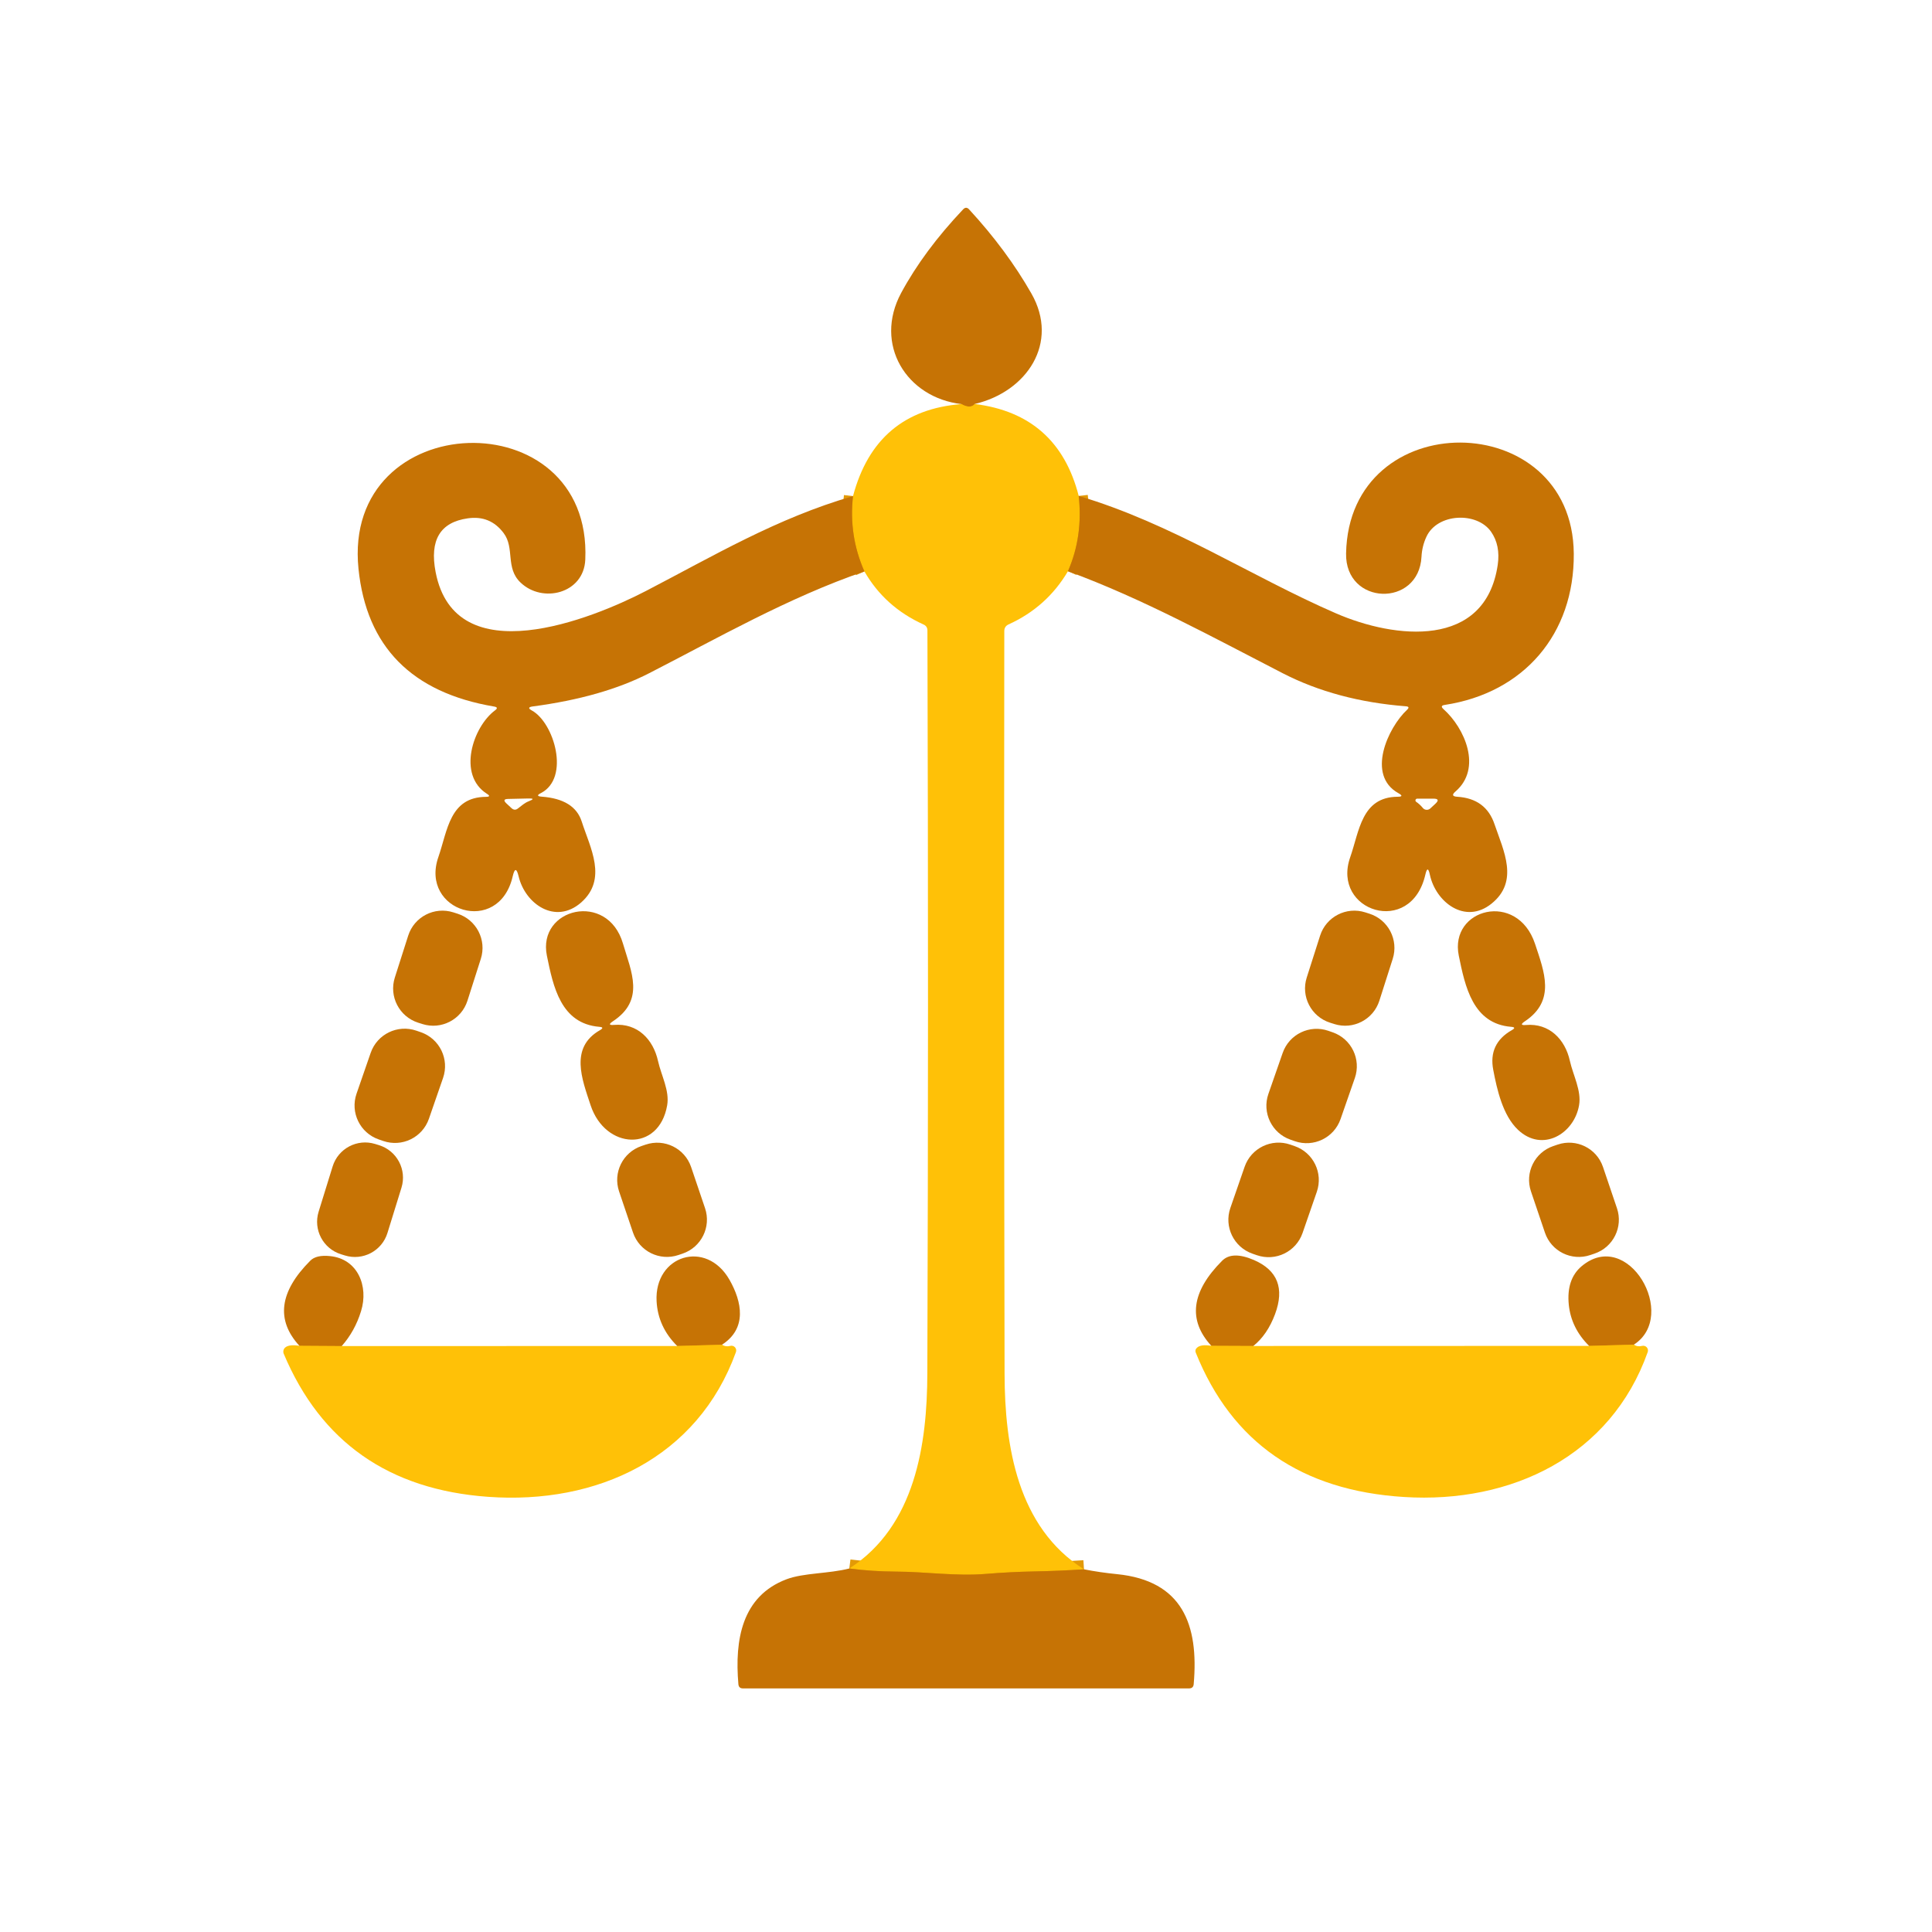
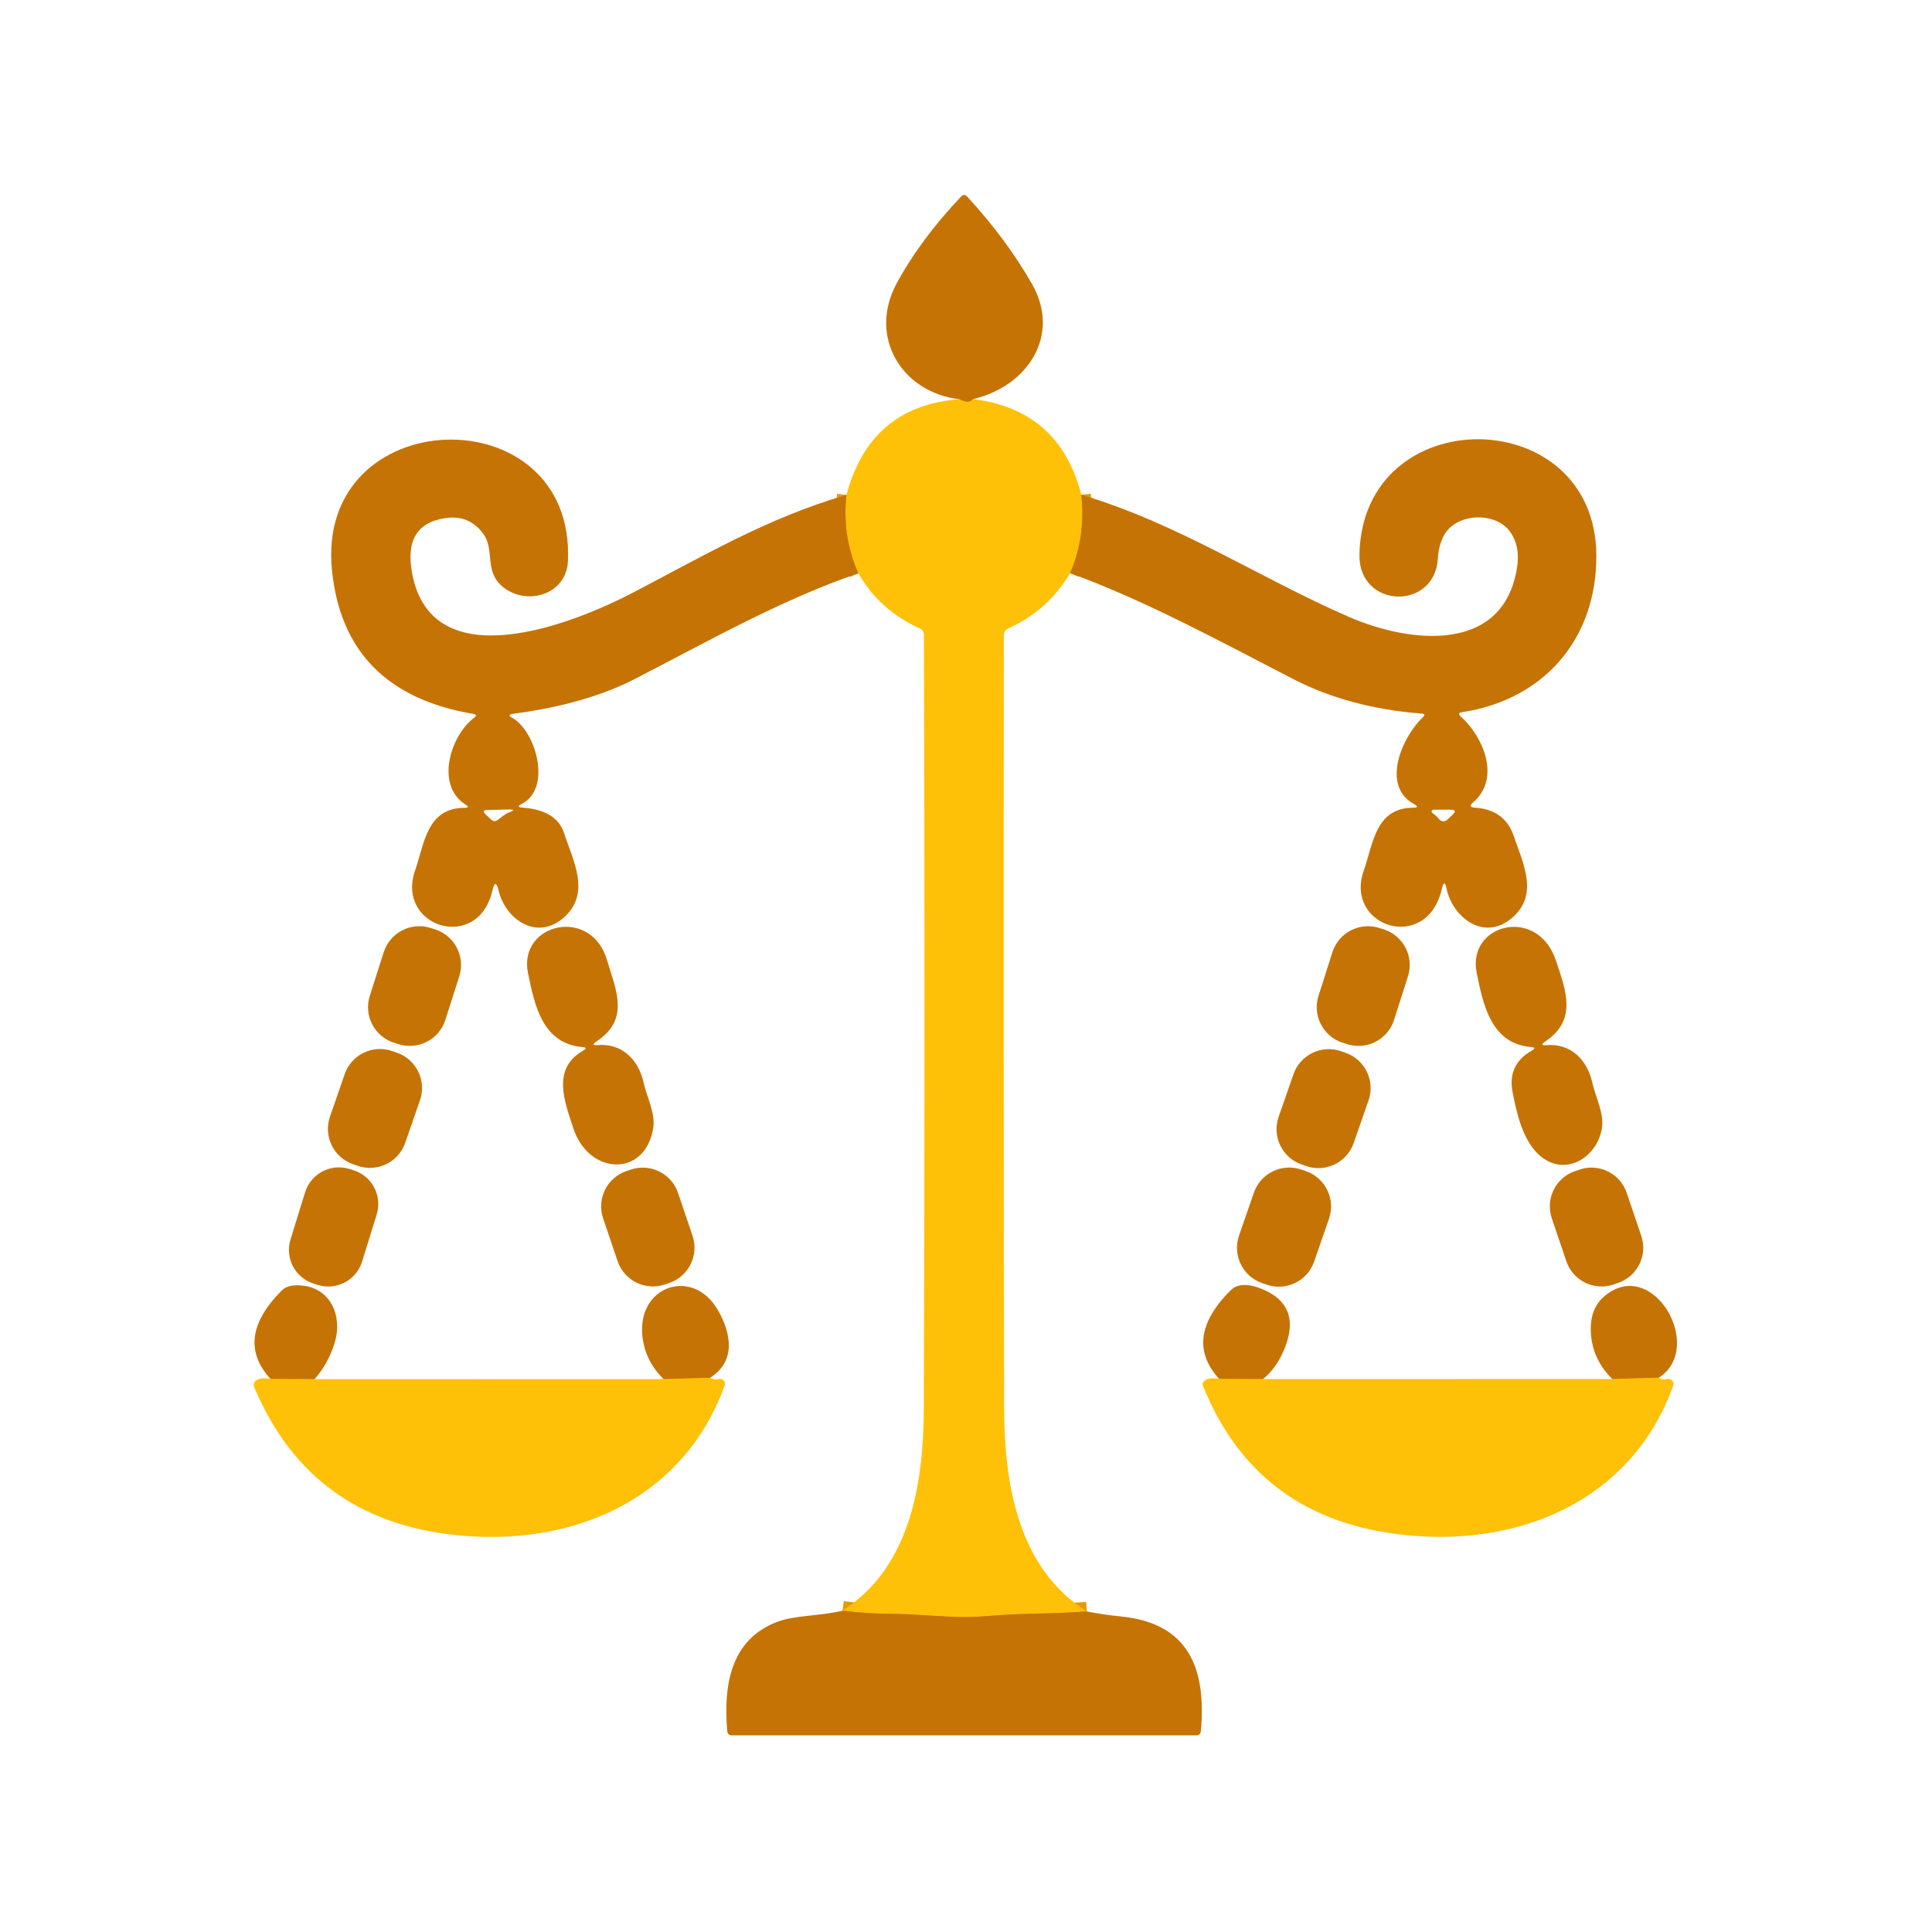
<svg xmlns="http://www.w3.org/2000/svg" viewBox="0 0 48 48">
-   <g transform="translate(1.344 1.344) scale(0.944)">
+   <g transform="translate(0.380563 0.871611) scale(0.982097)">
    <g transform="translate(0 0) scale(0.24)">
      <g stroke-width="2.00" fill="none" stroke-linecap="butt">
        <path stroke="#e39a06" d="   M 100.96 38.37   Q 100.48 38.93 99.50 38.38" />
        <path stroke="#e39a06" d="   M 112.36 48.45   Q 112.85 52.89 111.18 56.71" />
        <path stroke="#e39a06" d="   M 112.94 166.16   Q 110.22 166.34 107.57 166.39   Q 104.90 166.44 102.22 166.66   C 98.88 166.94 95.61 166.42 92.26 166.41   Q 89.73 166.40 87.20 166.07" />
        <path stroke="#e39a06" d="   M 88.86 56.73   Q 87.12 52.80 87.61 48.47" />
        <path stroke="#e39a06" d="   M 31.54 141.68   L 26.90 141.65" />
        <path stroke="#e39a06" d="   M 73.24 141.53   L 68.33 141.67" />
        <path stroke="#e39a06" d="   M 131.51 141.67   L 126.90 141.65" />
        <path stroke="#e39a06" d="   M 173.24 141.52   L 168.33 141.66" />
      </g>
      <path fill="#c67305" d="   M 100.96 38.37   Q 100.48 38.93 99.50 38.38   C 93.45 37.67 89.86 31.82 92.89 26.19   Q 95.39 21.56 99.69 17.02   Q 100.02 16.68 100.34 17.03   Q 104.46 21.50 107.17 26.25   C 110.26 31.66 106.69 37.02 100.96 38.37   Z" />
      <path fill="#ffc107" d="   M 99.50 38.38   Q 100.48 38.93 100.96 38.37   Q 110.07 39.50 112.36 48.45   Q 112.85 52.89 111.18 56.71   Q 108.86 60.64 104.67 62.54   Q 104.21 62.75 104.20 63.25   Q 104.15 106.40 104.23 144.74   C 104.25 152.64 105.64 161.55 112.94 166.16   Q 110.22 166.34 107.57 166.39   Q 104.90 166.44 102.22 166.66   C 98.88 166.94 95.61 166.42 92.26 166.41   Q 89.73 166.40 87.20 166.07   C 94.46 161.41 95.74 152.40 95.76 144.67   Q 95.90 105.13 95.77 63.21   Q 95.77 62.74 95.34 62.55   Q 91.10 60.63 88.86 56.73   Q 87.12 52.80 87.61 48.47   Q 90.10 39.11 99.50 38.38   Z" />
      <path fill="#c67305" d="   M 87.61 48.47   Q 87.12 52.80 88.86 56.73   C 80.54 59.58 72.70 64.08 65.24 67.90   Q 60.11 70.53 52.47 71.54   Q 51.77 71.64 52.39 71.98   C 54.83 73.31 56.62 79.38 53.38 81.04   Q 52.72 81.37 53.46 81.43   Q 57.07 81.69 57.86 84.16   C 58.78 87.03 60.73 90.47 57.78 93.05   C 54.96 95.50 51.66 93.20 50.94 90.17   Q 50.61 88.79 50.29 90.17   C 48.77 96.77 40.07 94.01 42.14 88.05   C 43.15 85.15 43.37 81.47 47.37 81.45   Q 47.98 81.44 47.47 81.12   C 44.19 79.05 45.92 73.77 48.36 71.96   Q 48.79 71.64 48.26 71.55   Q 34.69 69.25 33.38 56.44   C 31.56 38.61 59.04 37.82 58.25 55.44   C 58.09 59.16 53.55 60.27 51.14 57.94   C 49.47 56.34 50.53 54.16 49.30 52.53   Q 47.82 50.55 45.36 50.91   Q 40.82 51.55 41.84 56.81   C 44.00 67.97 58.93 61.97 64.89 58.88   C 72.29 55.04 79.24 50.89 87.61 48.47   Z   M 50.87 82.72   C 51.28 82.41 51.58 82.12 52.06 81.93   Q 52.91 81.60 52.00 81.63   L 49.79 81.68   Q 49.09 81.69 49.60 82.17   L 50.16 82.69   Q 50.51 83.01 50.87 82.72   Z" />
      <path fill="#c67305" d="   M 111.18 56.71   Q 112.85 52.89 112.36 48.45   C 122.66 51.51 131.26 57.29 140.60 61.34   C 147.02 64.12 156.94 65.27 158.31 56.01   Q 158.62 53.87 157.58 52.38   C 156.02 50.15 151.66 50.34 150.48 52.95   Q 150.01 53.97 149.95 55.12   C 149.66 60.71 141.57 60.48 141.68 54.76   C 141.99 38.43 166.52 38.66 166.65 54.78   C 166.72 63.59 161.18 70.05 152.50 71.37   Q 151.94 71.45 152.36 71.83   C 154.69 73.90 156.64 78.32 153.67 80.87   Q 153.07 81.39 153.86 81.44   Q 157.01 81.63 157.96 84.46   C 158.95 87.37 160.68 90.72 157.62 93.17   C 154.73 95.49 151.51 92.99 150.87 90.00   Q 150.63 88.85 150.37 89.99   C 148.79 96.85 140.06 94.00 142.13 88.08   C 143.14 85.20 143.37 81.48 147.32 81.44   Q 148.12 81.44 147.42 81.05   C 143.87 79.08 146.26 73.87 148.37 71.90   Q 148.73 71.56 148.24 71.52   Q 140.65 70.93 134.76 67.91   C 127.00 63.92 119.40 59.73 111.18 56.71   Z   M 149.36 81.99   Q 149.77 82.27 150.09 82.66   A 0.57 0.56 -40.7 0 0 150.92 82.72   L 151.47 82.21   Q 152.07 81.65 151.26 81.65   L 149.47 81.65   A 0.19 0.19 0.0 0 0 149.36 81.99   Z" />
      <rect fill="#c67305" x="-4.18" y="-6.35" transform="translate(42.08,100.24) rotate(17.7)" width="8.36" height="12.70" rx="3.94" />
      <path fill="#c67305" d="   M 61.40 106.46   C 63.97 106.25 65.70 108.03 66.23 110.43   C 66.58 112.00 67.51 113.67 67.23 115.28   C 66.33 120.45 60.44 120.15 58.83 115.26   C 57.90 112.43 56.50 108.95 59.87 107.03   Q 60.40 106.72 59.79 106.67   C 55.56 106.32 54.73 102.25 54.04 98.87   C 52.98 93.64 60.69 91.77 62.38 97.53   C 63.30 100.66 64.82 103.73 61.27 106.07   Q 60.58 106.53 61.40 106.46   Z" />
      <rect fill="#c67305" x="-4.18" y="-6.35" transform="translate(142.08,100.24) rotate(17.7)" width="8.36" height="12.70" rx="3.94" />
      <path fill="#c67305" d="   M 161.41 106.47   C 163.95 106.25 165.70 108.03 166.22 110.40   C 166.57 111.97 167.51 113.68 167.23 115.27   C 166.69 118.41 163.20 120.49 160.53 117.96   C 158.86 116.38 158.23 113.55 157.82 111.40   Q 157.26 108.51 159.86 107.03   Q 160.41 106.72 159.78 106.67   C 155.57 106.33 154.73 102.24 154.04 98.87   C 152.98 93.69 160.46 91.73 162.40 97.57   C 163.41 100.63 164.70 103.79 161.28 106.07   Q 160.58 106.54 161.41 106.47   Z" />
      <rect fill="#c67305" x="-4.20" y="-6.31" transform="translate(37.91,113.14) rotate(19.1)" width="8.40" height="12.62" rx="3.94" />
      <rect fill="#c67305" x="-4.19" y="-6.32" transform="translate(137.90,113.16) rotate(19.2)" width="8.38" height="12.64" rx="3.94" />
      <rect fill="#c67305" x="-3.95" y="-6.33" transform="translate(33.55,125.63) rotate(17.2)" width="7.90" height="12.66" rx="3.73" />
      <rect fill="#c67305" x="-4.17" y="-6.31" transform="translate(66.67,125.64) rotate(-18.7)" width="8.34" height="12.62" rx="3.93" />
      <rect fill="#c67305" x="-4.19" y="-6.33" transform="translate(133.73,125.65) rotate(19.1)" width="8.38" height="12.66" rx="3.94" />
      <rect fill="#c67305" x="-4.17" y="-6.31" transform="translate(166.67,125.64) rotate(-18.7)" width="8.34" height="12.62" rx="3.92" />
      <path fill="#c67305" d="   M 31.54 141.68   L 26.90 141.65   Q 23.01 137.41 28.09 132.32   Q 28.74 131.66 30.24 131.81   C 33.31 132.10 34.51 135.13 33.66 137.85   Q 32.99 140.04 31.54 141.68   Z" />
      <path fill="#c67305" d="   M 73.24 141.53   L 68.33 141.67   Q 66.22 139.58 66.07 136.76   C 65.81 131.72 71.51 129.93 74.07 134.42   C 75.44 136.83 76.01 139.75 73.24 141.53   Z" />
      <path fill="#c67305" d="   M 131.51 141.67   L 126.90 141.65   Q 123.01 137.41 128.09 132.32   Q 129.19 131.22 131.57 132.24   Q 135.47 133.93 133.89 138.18   Q 133.05 140.43 131.51 141.67   Z" />
      <path fill="#c67305" d="   M 173.24 141.52   L 168.33 141.66   Q 166.36 139.71 166.10 137.13   Q 165.83 134.35 167.50 132.93   C 172.60 128.63 178.17 138.35 173.24 141.52   Z" />
      <path fill="#ffc107" d="   M 26.90 141.65   L 31.54 141.68   L 68.33 141.67   L 73.24 141.53   Q 73.64 141.79 74.14 141.66   A 0.52 0.52 0.0 0 1 74.77 142.34   C 70.58 153.93 59.56 159.08 47.58 158.21   Q 31.29 157.04 25.18 142.52   A 0.61 0.60 58.6 0 1 25.34 141.84   Q 25.76 141.47 26.90 141.65   Z" />
      <path fill="#ffc107" d="   M 126.90 141.65   L 131.51 141.67   L 168.33 141.66   L 173.24 141.52   Q 173.63 141.79 174.14 141.66   A 0.52 0.52 0.0 0 1 174.76 142.33   C 170.72 153.73 159.81 158.97 148.04 158.23   Q 131.14 157.18 125.20 142.41   Q 125.07 142.09 125.33 141.86   Q 125.75 141.46 126.90 141.65   Z" />
      <path fill="#c67305" d="   M 87.20 166.07   Q 89.73 166.40 92.26 166.41   C 95.61 166.42 98.88 166.94 102.22 166.66   Q 104.90 166.44 107.57 166.39   Q 110.22 166.34 112.94 166.16   Q 114.66 166.50 116.56 166.69   C 123.73 167.41 125.54 172.22 124.97 178.75   Q 124.93 179.22 124.46 179.22   L 75.54 179.22   Q 75.08 179.22 75.04 178.76   C 74.62 173.87 75.43 169.10 80.32 167.25   C 82.21 166.54 84.93 166.65 87.20 166.07   Z" />
    </g>
  </g>
</svg>
